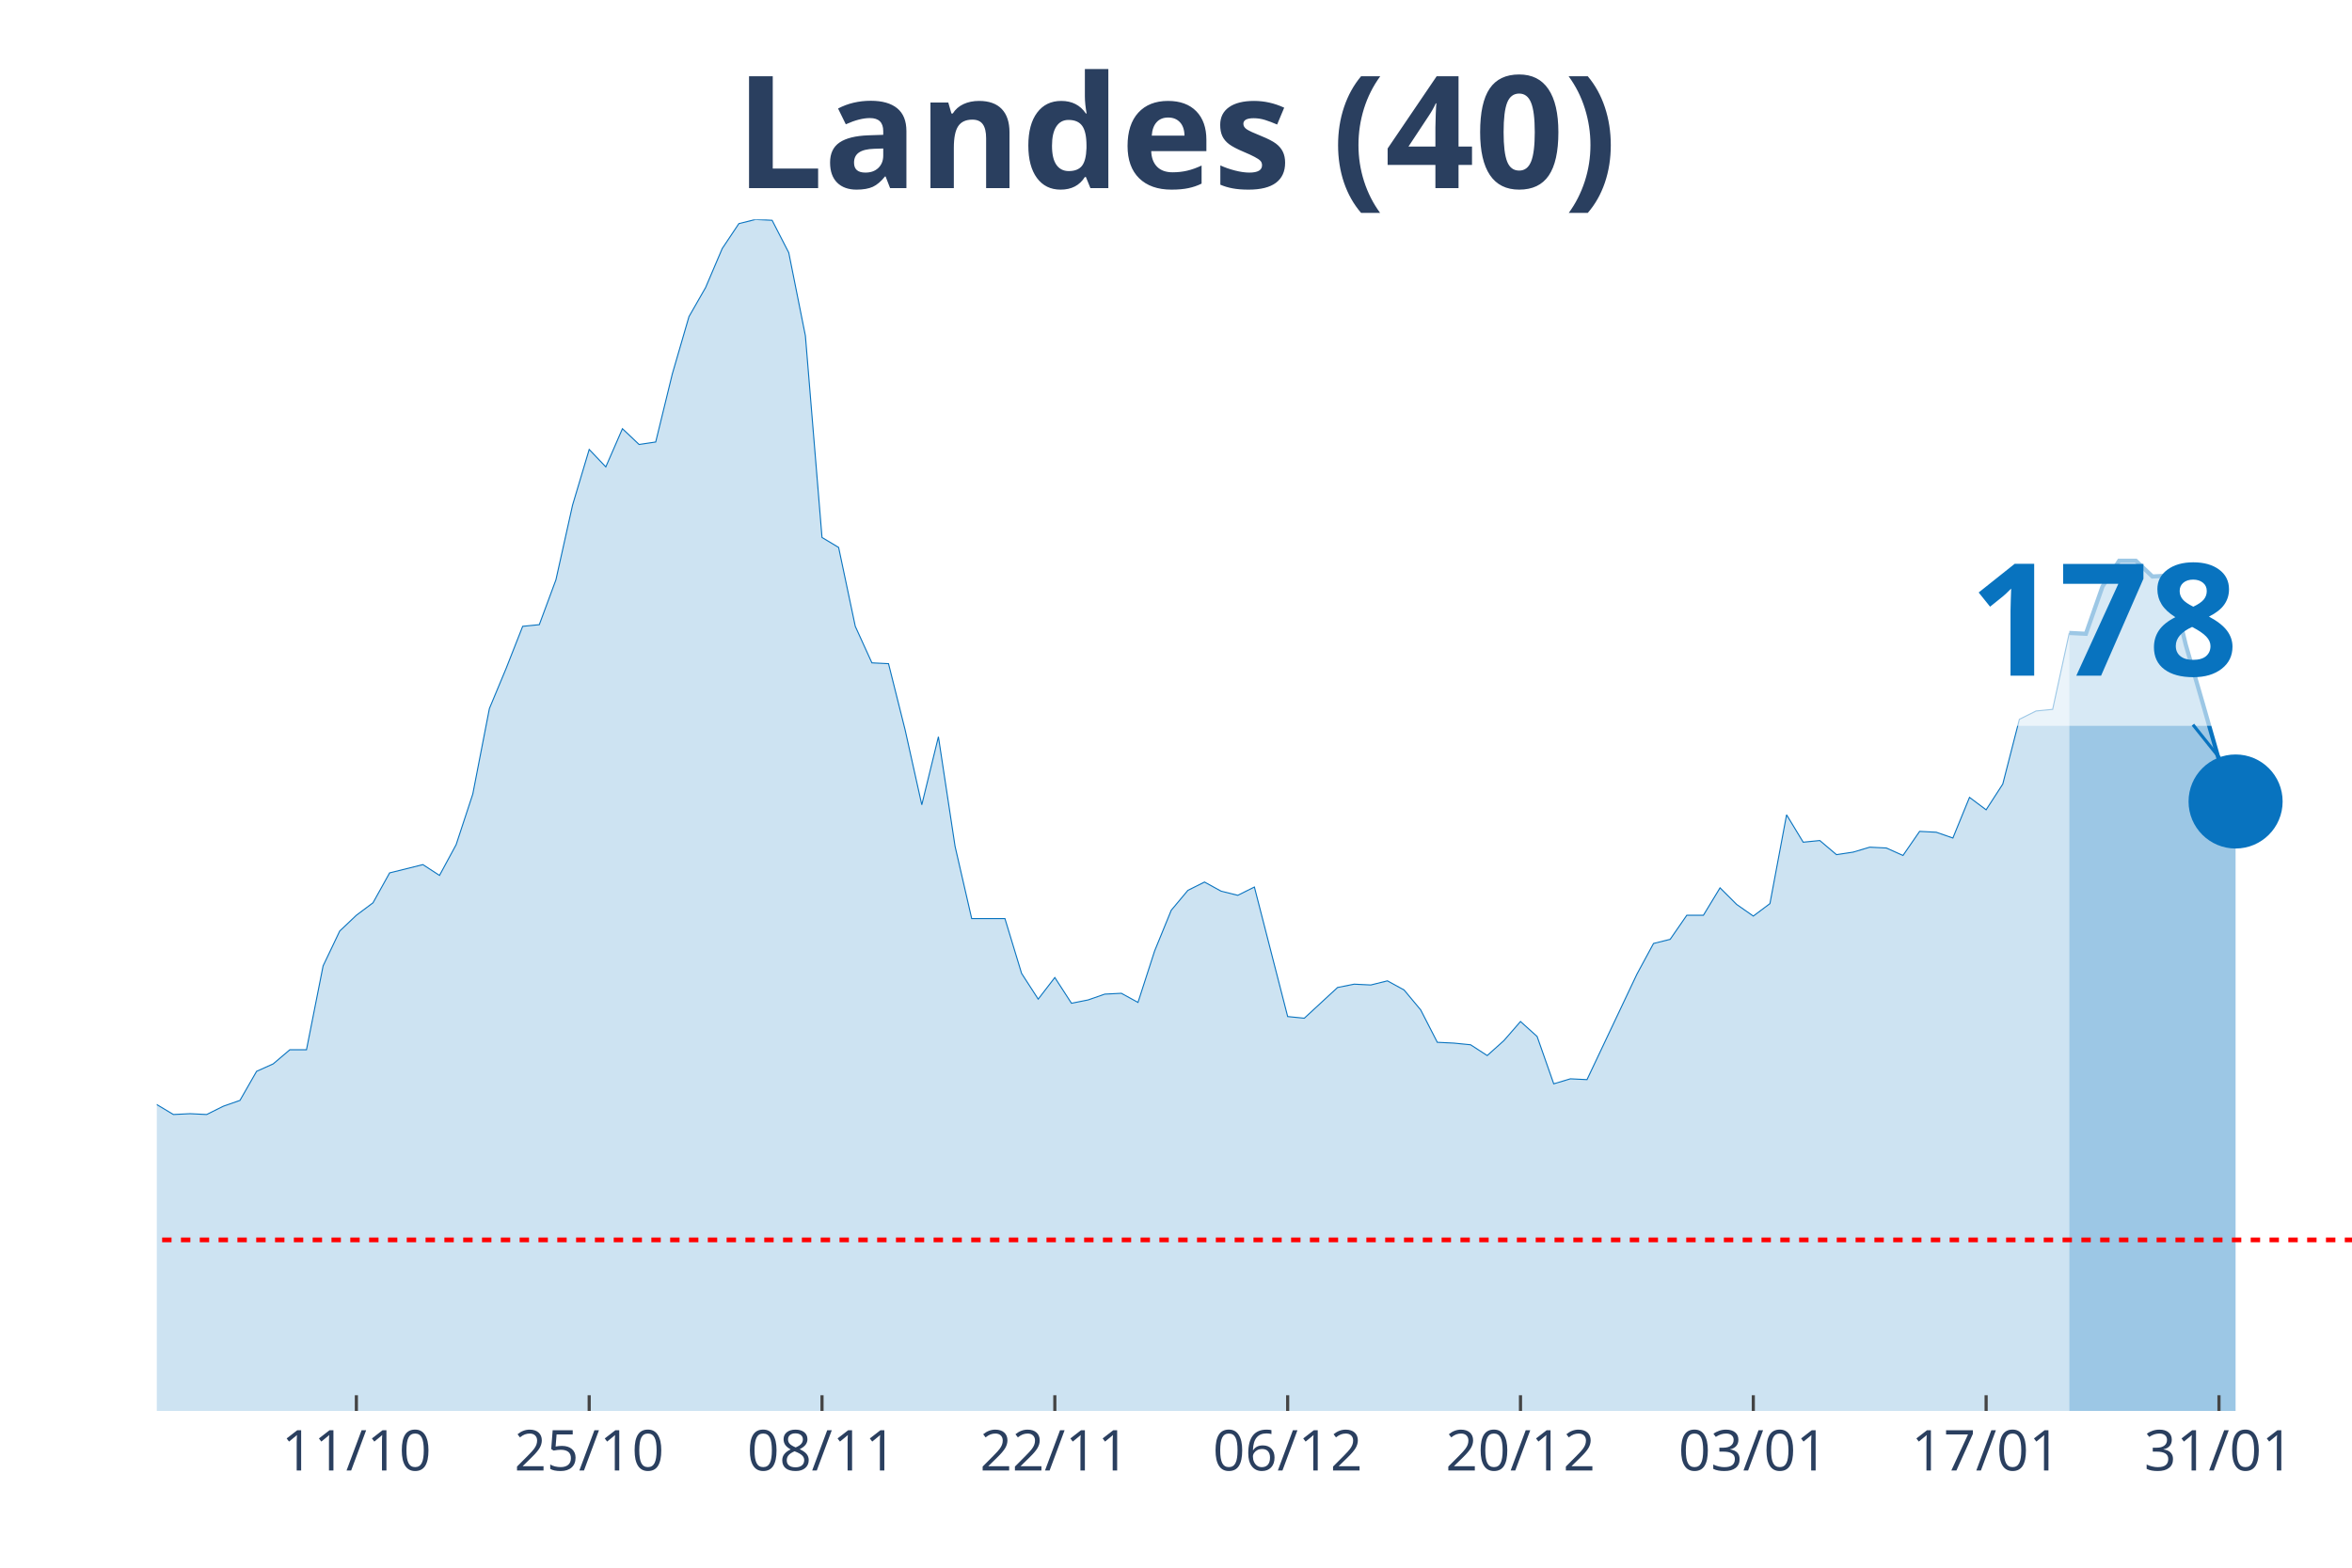
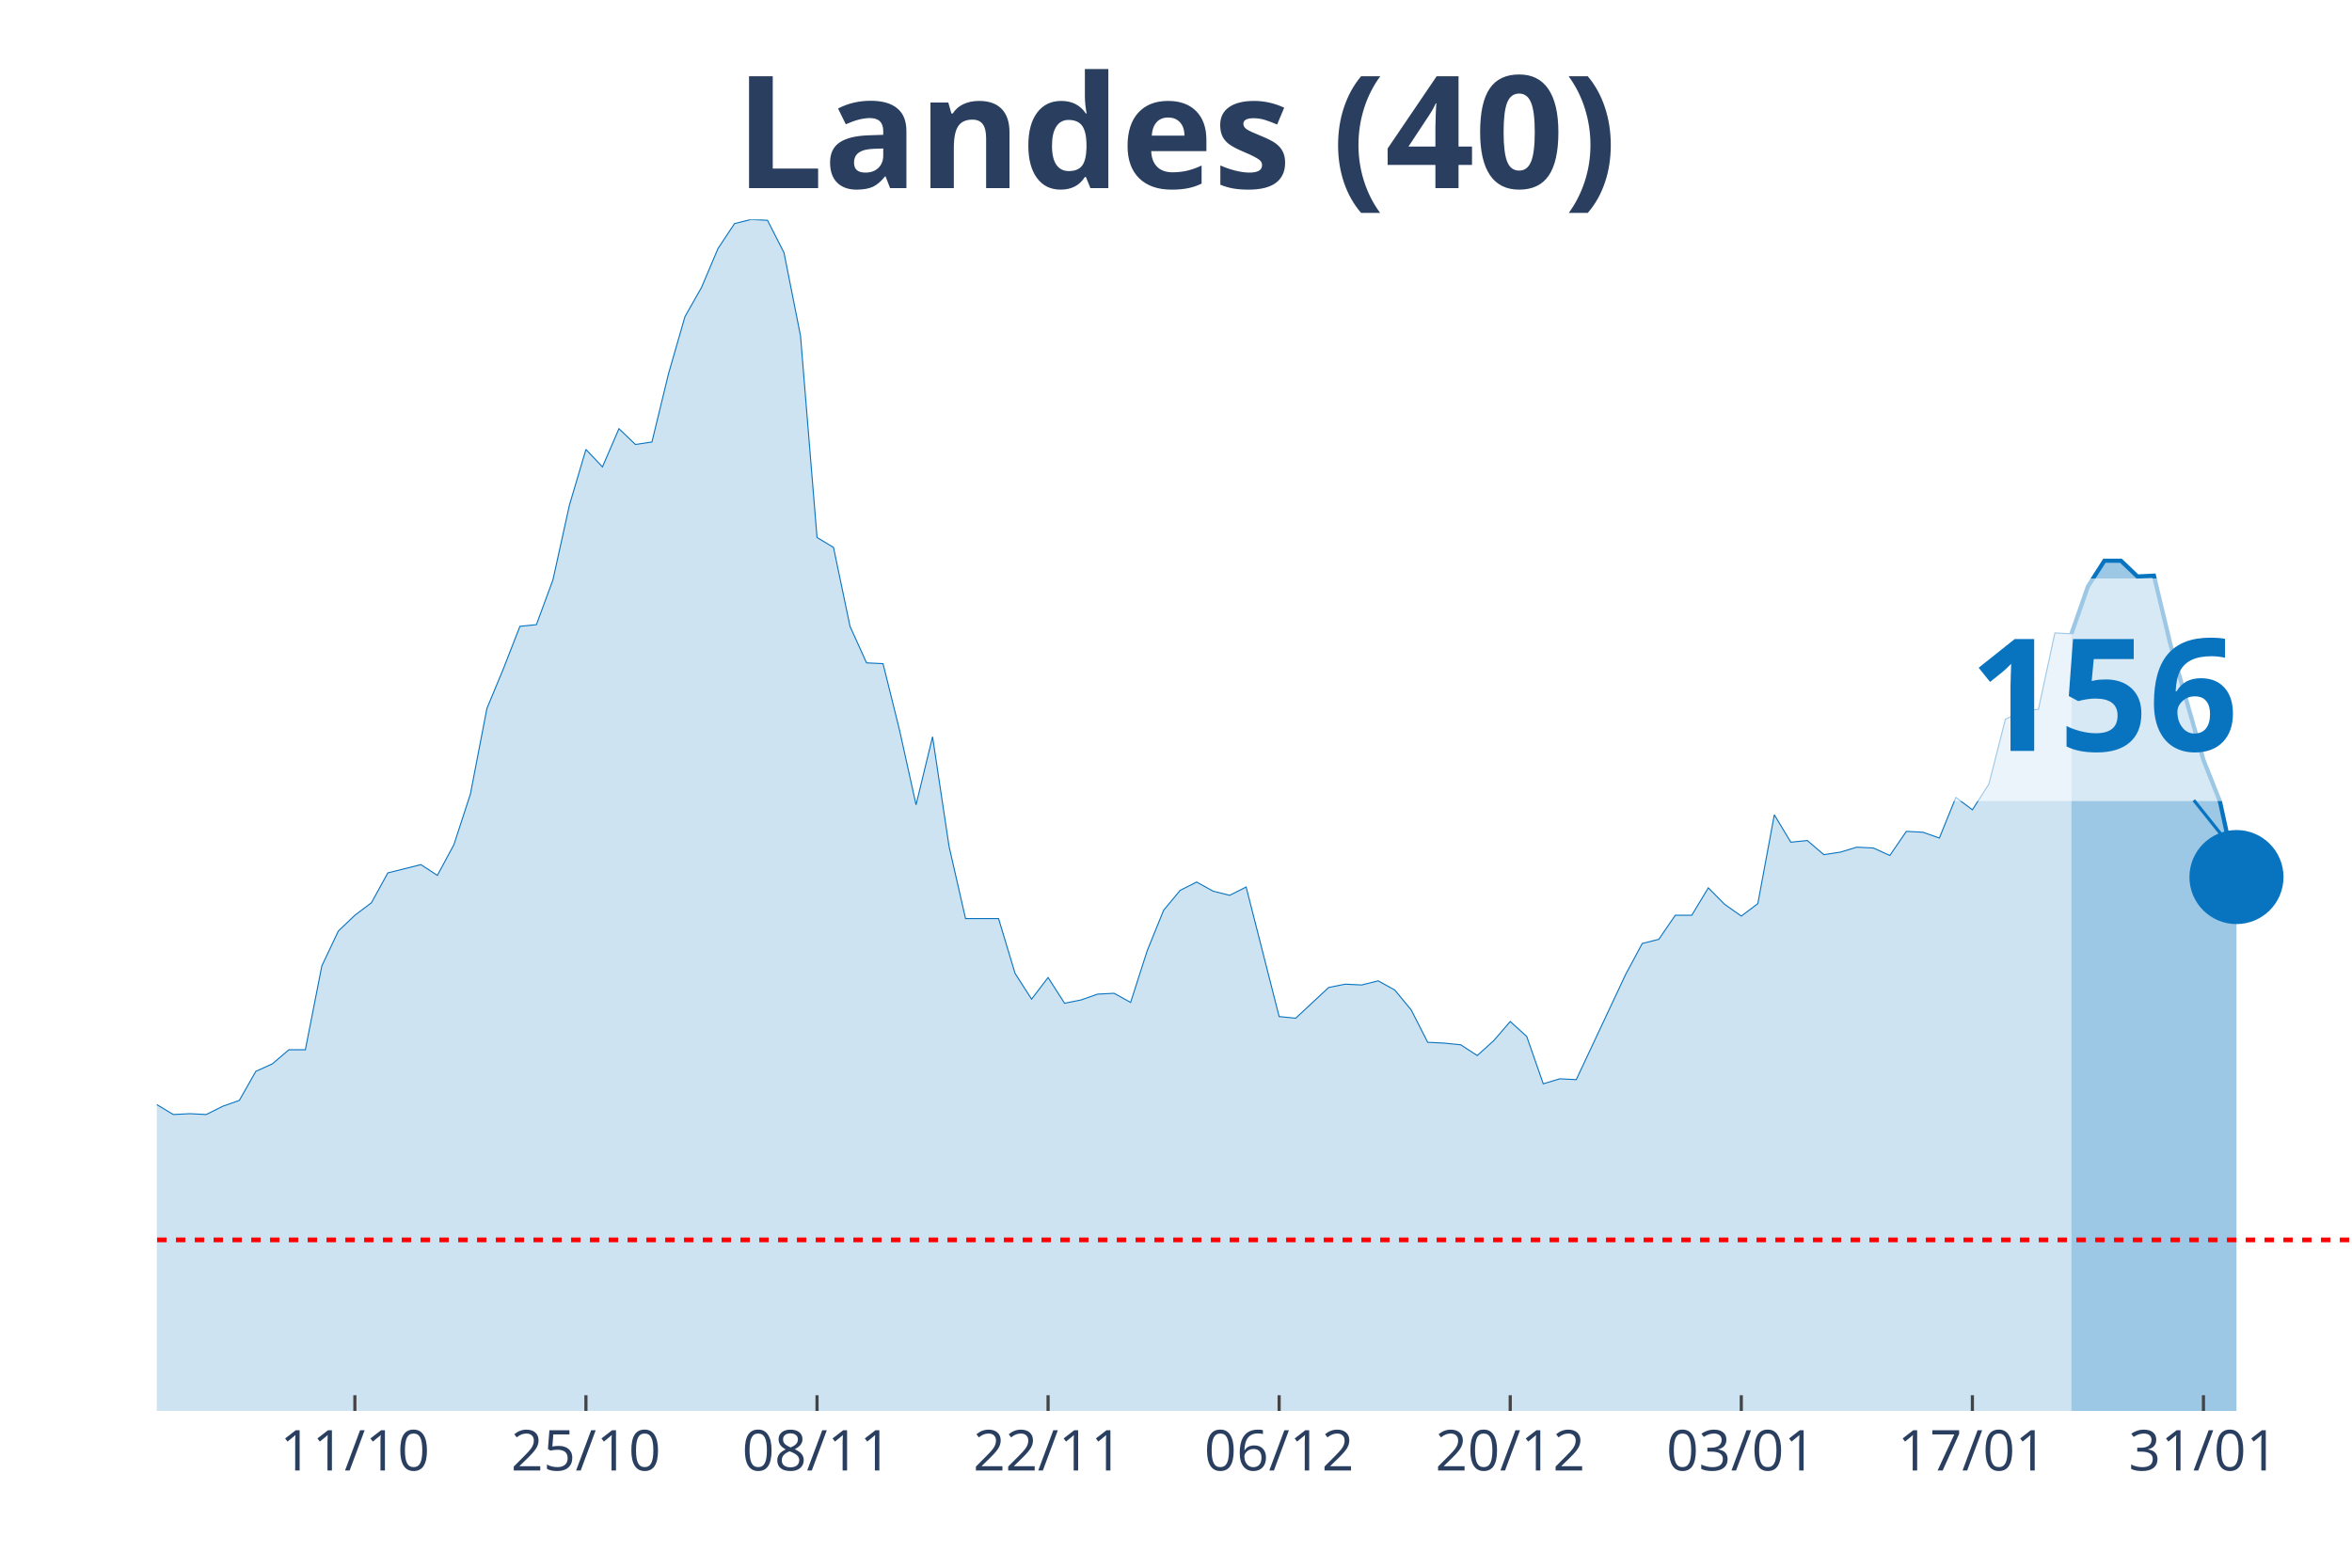
<svg xmlns="http://www.w3.org/2000/svg" class="main-svg" width="1125" height="750" style="" viewBox="0 0 750 500">
  <rect x="0" y="0" width="750" height="500" style="fill: rgb(0, 0, 0); fill-opacity: 0;" />
-   <defs id="defs-86a81b">
+   <defs id="defs-b51e93">
    <g class="clips">
-       <clipPath id="clip86a81bxyplot" class="plotclip">
+       <clipPath id="clipb51e93xyplot" class="plotclip">
        <rect width="700" height="380" />
      </clipPath>
-       <clipPath class="axesclip" id="clip86a81bx">
+       <clipPath class="axesclip" id="clipb51e93x">
        <rect x="50" y="0" width="700" height="500" />
      </clipPath>
-       <clipPath class="axesclip" id="clip86a81by">
+       <clipPath class="axesclip" id="clipb51e93y">
        <rect x="0" y="70" width="750" height="380" />
      </clipPath>
-       <clipPath class="axesclip" id="clip86a81bxy">
+       <clipPath class="axesclip" id="clipb51e93xy">
        <rect x="50" y="70" width="700" height="380" />
      </clipPath>
    </g>
    <g class="gradients" />
  </defs>
  <g class="bglayer">
    <rect class="bg" x="50" y="70" width="700" height="380" style="fill: rgb(0, 0, 0); fill-opacity: 0; stroke-width: 0;" />
  </g>
  <g class="layer-below">
    <g class="imagelayer" />
    <g class="shapelayer" />
  </g>
  <g class="cartesianlayer">
    <g class="subplot xy">
      <g class="layer-subplot">
        <g class="shapelayer" />
        <g class="imagelayer" />
      </g>
      <g class="gridlayer">
        <g class="x">
-           <path class="xgrid crisp" transform="translate(113.64,0)" d="M0,70v380" style="stroke: rgb(255, 255, 255); stroke-opacity: 1; stroke-width: 1px;" />
-           <path class="xgrid crisp" transform="translate(187.88,0)" d="M0,70v380" style="stroke: rgb(255, 255, 255); stroke-opacity: 1; stroke-width: 1px;" />
-           <path class="xgrid crisp" transform="translate(262.12,0)" d="M0,70v380" style="stroke: rgb(255, 255, 255); stroke-opacity: 1; stroke-width: 1px;" />
-           <path class="xgrid crisp" transform="translate(336.36,0)" d="M0,70v380" style="stroke: rgb(255, 255, 255); stroke-opacity: 1; stroke-width: 1px;" />
-           <path class="xgrid crisp" transform="translate(410.61,0)" d="M0,70v380" style="stroke: rgb(255, 255, 255); stroke-opacity: 1; stroke-width: 1px;" />
-           <path class="xgrid crisp" transform="translate(484.85,0)" d="M0,70v380" style="stroke: rgb(255, 255, 255); stroke-opacity: 1; stroke-width: 1px;" />
-           <path class="xgrid crisp" transform="translate(559.09,0)" d="M0,70v380" style="stroke: rgb(255, 255, 255); stroke-opacity: 1; stroke-width: 1px;" />
-           <path class="xgrid crisp" transform="translate(633.33,0)" d="M0,70v380" style="stroke: rgb(255, 255, 255); stroke-opacity: 1; stroke-width: 1px;" />
-           <path class="xgrid crisp" transform="translate(707.58,0)" d="M0,70v380" style="stroke: rgb(255, 255, 255); stroke-opacity: 1; stroke-width: 1px;" />
+           <path class="xgrid crisp" transform="translate(113.16,0)" d="M0,70v380" style="stroke: rgb(255, 255, 255); stroke-opacity: 1; stroke-width: 1px;" />
+           <path class="xgrid crisp" transform="translate(186.84,0)" d="M0,70v380" style="stroke: rgb(255, 255, 255); stroke-opacity: 1; stroke-width: 1px;" />
+           <path class="xgrid crisp" transform="translate(260.53,0)" d="M0,70v380" style="stroke: rgb(255, 255, 255); stroke-opacity: 1; stroke-width: 1px;" />
+           <path class="xgrid crisp" transform="translate(334.21,0)" d="M0,70v380" style="stroke: rgb(255, 255, 255); stroke-opacity: 1; stroke-width: 1px;" />
+           <path class="xgrid crisp" transform="translate(407.89,0)" d="M0,70v380" style="stroke: rgb(255, 255, 255); stroke-opacity: 1; stroke-width: 1px;" />
+           <path class="xgrid crisp" transform="translate(481.58,0)" d="M0,70v380" style="stroke: rgb(255, 255, 255); stroke-opacity: 1; stroke-width: 1px;" />
+           <path class="xgrid crisp" transform="translate(555.26,0)" d="M0,70v380" style="stroke: rgb(255, 255, 255); stroke-opacity: 1; stroke-width: 1px;" />
+           <path class="xgrid crisp" transform="translate(628.95,0)" d="M0,70v380" style="stroke: rgb(255, 255, 255); stroke-opacity: 1; stroke-width: 1px;" />
+           <path class="xgrid crisp" transform="translate(702.63,0)" d="M0,70v380" style="stroke: rgb(255, 255, 255); stroke-opacity: 1; stroke-width: 1px;" />
        </g>
        <g class="y" />
      </g>
      <g class="zerolinelayer" />
      <path class="xlines-below" />
      <path class="ylines-below" />
      <g class="overlines-below" />
      <g class="xaxislayer-below" />
      <g class="yaxislayer-below" />
      <g class="overaxes-below" />
-       <g class="plot" transform="translate(50, 70)" clip-path="url('#clip86a81bxyplot')">
+       <g class="plot" transform="translate(50, 70)" clip-path="url('#clipb51e93xyplot')">
        <g class="scatterlayer mlayer">
-           <g class="trace scatter trace64a407" style="stroke-miterlimit: 2;">
+           <g class="trace scatter trace9b0d6e" style="stroke-miterlimit: 2;">
            <g class="fills">
              <g>
-                 <path class="js-fill" d="M609.85,380L-721.21,380L-721.21,377.35L-429.55,377.62L-424.24,378.15L-403.03,376.03L-397.73,376.03L-281.06,376.29L-275.76,374.97L-259.85,374.7L-254.55,374.97L-238.64,373.11L-233.33,370.2L-190.91,358.55L-185.61,355.9L-164.39,350.08L-159.09,346.63L-143.18,337.1L-137.88,336.31L-127.27,326.24L-121.97,317.77L-111.36,305.85L-106.06,306.91L-100.76,307.44L-95.45,303.74L-90.15,298.17L-84.85,295.53L-79.55,295.79L-74.24,288.64L-68.94,285.73L-63.64,284.67L-58.33,279.37L-53.03,278.31L-47.73,287.85L-42.42,287.32L-37.12,292.35L-31.82,292.08L-26.52,293.14L-21.21,293.14L-15.91,295.53L-10.61,289.44L-5.3,283.61L0,282.29L5.3,285.46L10.61,285.2L15.91,285.46L21.21,282.82L26.52,280.96L31.82,271.69L37.12,269.31L42.42,264.81L47.73,264.81L53.03,238.06L58.33,226.94L63.64,221.91L68.94,217.94L74.24,208.4L84.85,205.76L90.15,209.2L95.45,199.4L100.76,183.25L106.06,155.97L111.36,143.26L116.67,129.76L121.97,129.23L127.27,114.93L132.58,91.09L137.88,73.35L143.18,78.91L148.48,66.73L153.79,71.76L159.09,70.97L164.39,49.25L169.7,30.98L175,21.71L180.3,9.27L185.61,1.32L190.91,0L196.21,0.26L201.52,10.59L206.82,37.07L212.12,101.42L217.42,104.6L222.73,129.76L228.03,141.41L233.33,141.67L238.64,162.86L243.94,186.69L249.24,164.98L254.55,199.93L259.85,222.97L270.45,222.97L275.76,240.45L281.06,248.66L286.36,241.77L291.67,249.98L296.97,248.92L302.27,247.07L307.58,246.8L312.88,249.71L318.18,233.3L323.48,220.32L328.79,213.97L334.09,211.32L339.39,214.23L344.7,215.55L350,212.91L360.61,254.22L365.91,254.75L376.52,244.95L381.82,243.89L387.12,244.15L392.42,242.83L397.73,245.74L403.03,252.1L408.33,262.43L413.64,262.69L418.94,263.22L424.24,266.66L429.55,261.9L434.85,255.8L440.15,260.57L445.45,275.67L450.76,274.08L456.06,274.34L471.97,240.71L477.27,230.91L482.58,229.59L487.88,221.91L493.18,221.91L498.48,213.17L503.79,218.47L509.09,222.17L514.39,218.2L519.7,189.87L525,198.61L530.3,198.08L535.61,202.58L540.91,201.78L546.21,200.2L551.52,200.46L556.82,202.84L562.12,195.16L567.42,195.43L572.73,197.28L578.03,184.31L583.33,188.28L588.64,180.07L593.94,159.41L599.24,156.77L604.55,156.24L609.85,131.87" style="fill: rgb(8, 115, 191); fill-opacity: 0.2; stroke-width: 0;" />
+                 <path class="js-fill" d="M610.53,380L-715.79,380L-715.79,377.35L-426.32,377.62L-421.05,378.15L-400,376.03L-394.74,376.03L-278.95,376.29L-273.68,374.97L-257.89,374.7L-252.63,374.97L-236.84,373.11L-231.58,370.2L-189.47,358.55L-184.21,355.9L-163.16,350.08L-157.89,346.63L-142.11,337.1L-136.84,336.31L-126.32,326.24L-121.05,317.77L-110.53,305.85L-105.26,306.91L-100,307.44L-94.74,303.74L-89.47,298.17L-84.21,295.53L-78.95,295.79L-73.68,288.64L-68.42,285.73L-63.16,284.67L-57.89,279.37L-52.63,278.31L-47.37,287.85L-42.11,287.32L-36.84,292.35L-31.58,292.08L-26.32,293.14L-21.05,293.14L-15.79,295.53L-10.53,289.44L-5.26,283.61L0,282.29L5.26,285.46L10.53,285.2L15.79,285.46L21.05,282.82L26.32,280.96L31.58,271.69L36.84,269.31L42.11,264.81L47.37,264.81L52.63,238.06L57.89,226.94L63.16,221.91L68.42,217.94L73.68,208.4L84.21,205.76L89.47,209.2L94.74,199.4L100,183.25L105.26,155.97L110.53,143.26L115.79,129.76L121.05,129.23L126.32,114.93L131.58,91.09L136.84,73.35L142.11,78.91L147.37,66.73L152.63,71.76L157.89,70.97L163.16,49.25L168.42,30.98L173.68,21.71L178.95,9.27L184.21,1.32L189.47,0L194.74,0.26L200,10.59L205.26,37.07L210.53,101.42L215.79,104.6L221.05,129.76L226.32,141.41L231.58,141.67L236.84,162.86L242.11,186.69L247.37,164.98L252.63,199.93L257.89,222.97L268.42,222.97L273.68,240.45L278.95,248.66L284.21,241.77L289.47,249.98L294.74,248.92L300,247.07L305.26,246.8L310.53,249.71L315.79,233.3L321.05,220.32L326.32,213.97L331.58,211.32L336.84,214.23L342.11,215.55L347.37,212.91L357.89,254.22L363.16,254.75L373.68,244.95L378.95,243.89L384.21,244.15L389.47,242.83L394.74,245.74L400,252.1L405.26,262.43L410.53,262.69L415.79,263.22L421.05,266.66L426.32,261.9L431.58,255.8L436.84,260.57L442.11,275.67L447.37,274.08L452.63,274.34L468.42,240.71L473.68,230.91L478.95,229.59L484.21,221.91L489.47,221.91L494.74,213.17L500,218.47L505.26,222.17L510.53,218.2L515.79,189.87L521.05,198.61L526.32,198.08L531.58,202.58L536.84,201.78L542.11,200.2L547.37,200.46L552.63,202.84L557.89,195.16L563.16,195.43L568.42,197.28L573.68,184.31L578.95,188.28L584.21,180.07L589.47,159.41L594.74,156.77L600,156.24L605.26,131.87L610.53,132.14" style="fill: rgb(8, 115, 191); fill-opacity: 0.2; stroke-width: 0;" />
              </g>
            </g>
            <g class="errorbars" />
            <g class="lines">
-               <path class="js-line" d="M-721.21,377.35L-429.55,377.62L-424.24,378.15L-403.03,376.03L-397.73,376.03L-281.06,376.29L-275.76,374.97L-259.85,374.7L-254.55,374.97L-238.64,373.11L-233.33,370.2L-190.91,358.55L-185.61,355.9L-164.39,350.08L-159.09,346.63L-143.18,337.1L-137.88,336.31L-127.27,326.24L-121.97,317.77L-111.36,305.85L-106.06,306.91L-100.76,307.44L-95.45,303.74L-90.15,298.17L-84.85,295.53L-79.55,295.79L-74.24,288.64L-68.94,285.73L-63.64,284.67L-58.33,279.37L-53.03,278.31L-47.73,287.85L-42.42,287.32L-37.12,292.35L-31.82,292.08L-26.52,293.14L-21.21,293.14L-15.91,295.53L-10.61,289.44L-5.3,283.61L0,282.29L5.3,285.46L10.61,285.2L15.91,285.46L21.21,282.82L26.52,280.96L31.82,271.69L37.12,269.31L42.42,264.81L47.73,264.81L53.03,238.06L58.33,226.94L63.64,221.91L68.94,217.94L74.24,208.4L84.85,205.76L90.15,209.2L95.45,199.4L100.76,183.25L106.06,155.97L111.36,143.26L116.67,129.76L121.97,129.23L127.27,114.93L132.58,91.09L137.88,73.35L143.18,78.91L148.48,66.73L153.79,71.76L159.09,70.97L164.39,49.25L169.7,30.98L175,21.71L180.3,9.27L185.61,1.32L190.91,0L196.21,0.26L201.52,10.59L206.82,37.07L212.12,101.42L217.42,104.6L222.73,129.76L228.03,141.41L233.33,141.67L238.64,162.86L243.94,186.69L249.24,164.98L254.55,199.93L259.85,222.97L270.45,222.97L275.76,240.45L281.06,248.66L286.36,241.77L291.67,249.98L296.97,248.92L302.27,247.07L307.58,246.8L312.88,249.71L318.18,233.3L323.48,220.32L328.79,213.97L334.09,211.32L339.39,214.23L344.7,215.55L350,212.91L360.61,254.22L365.91,254.75L376.52,244.95L381.82,243.89L387.12,244.15L392.42,242.83L397.73,245.74L403.03,252.1L408.33,262.43L413.64,262.69L418.94,263.22L424.24,266.66L429.55,261.9L434.85,255.8L440.15,260.57L445.45,275.67L450.76,274.08L456.06,274.34L471.97,240.71L477.27,230.91L482.58,229.59L487.88,221.91L493.18,221.91L498.48,213.17L503.79,218.47L509.09,222.17L514.39,218.2L519.7,189.87L525,198.61L530.3,198.08L535.61,202.58L540.91,201.78L546.21,200.2L551.52,200.46L556.82,202.84L562.12,195.16L567.42,195.43L572.73,197.28L578.03,184.31L583.33,188.28L588.64,180.07L593.94,159.41L599.24,156.77L604.55,156.24L609.85,131.87" style="vector-effect: non-scaling-stroke; fill: none; stroke: rgb(8, 115, 191); stroke-opacity: 1; stroke-width: 0.5px; opacity: 1;" />
+               <path class="js-line" d="M-715.79,377.35L-426.32,377.62L-421.05,378.15L-400,376.03L-394.74,376.03L-278.95,376.29L-273.68,374.97L-257.89,374.7L-252.63,374.97L-236.84,373.11L-231.58,370.2L-189.47,358.55L-184.21,355.9L-163.16,350.08L-157.89,346.63L-142.11,337.1L-136.84,336.31L-126.32,326.24L-121.05,317.77L-110.53,305.85L-105.26,306.91L-100,307.44L-94.74,303.74L-89.47,298.17L-84.21,295.53L-78.95,295.79L-73.68,288.64L-68.42,285.73L-63.16,284.67L-57.89,279.37L-52.63,278.31L-47.37,287.85L-42.11,287.32L-36.84,292.35L-31.58,292.08L-26.32,293.14L-21.05,293.14L-15.79,295.53L-10.53,289.44L-5.26,283.61L0,282.29L5.26,285.46L10.53,285.2L15.79,285.46L21.05,282.82L26.32,280.96L31.58,271.69L36.84,269.31L42.11,264.81L47.37,264.81L52.63,238.06L57.89,226.94L63.16,221.91L68.42,217.94L73.68,208.4L84.21,205.76L89.47,209.2L94.74,199.4L100,183.25L105.26,155.97L110.53,143.26L115.79,129.76L121.05,129.23L126.32,114.93L131.58,91.09L136.84,73.35L142.11,78.91L147.37,66.73L152.63,71.76L157.89,70.97L163.16,49.25L168.42,30.98L173.68,21.71L178.95,9.27L184.21,1.32L189.47,0L194.74,0.26L200,10.59L205.26,37.07L210.53,101.42L215.79,104.6L221.05,129.76L226.32,141.41L231.58,141.67L236.84,162.86L242.11,186.69L247.37,164.98L252.63,199.93L257.89,222.97L268.42,222.97L273.68,240.45L278.95,248.66L284.21,241.77L289.47,249.98L294.74,248.92L300,247.07L305.26,246.8L310.53,249.71L315.79,233.3L321.05,220.32L326.32,213.97L331.58,211.32L336.84,214.23L342.11,215.55L347.37,212.91L357.89,254.22L363.16,254.75L373.68,244.95L378.95,243.89L384.21,244.15L389.47,242.83L394.74,245.74L400,252.1L405.26,262.43L410.53,262.69L415.79,263.22L421.05,266.66L426.32,261.9L431.58,255.8L436.84,260.57L442.11,275.67L447.37,274.08L452.63,274.34L468.42,240.71L473.68,230.91L478.95,229.59L484.21,221.91L489.47,221.91L494.74,213.17L500,218.47L505.26,222.17L510.53,218.2L515.79,189.87L521.05,198.61L526.32,198.08L531.58,202.58L536.84,201.78L542.11,200.2L547.37,200.46L552.63,202.84L557.89,195.16L563.16,195.43L568.42,197.28L573.68,184.31L578.95,188.28L584.21,180.07L589.47,159.41L594.74,156.77L600,156.24L605.26,131.87L610.53,132.14" style="vector-effect: non-scaling-stroke; fill: none; stroke: rgb(8, 115, 191); stroke-opacity: 1; stroke-width: 0.5px; opacity: 1;" />
            </g>
            <g class="points" />
            <g class="text" />
          </g>
-           <g class="trace scatter trace428a99" style="stroke-miterlimit: 2;">
+           <g class="trace scatter trace461c5d" style="stroke-miterlimit: 2;">
            <g class="fills">
              <g>
-                 <path class="js-fill" d="M662.88,380L609.85,380L609.85,131.87L615.15,132.14L620.45,117.05L625.76,108.84L631.06,108.84L636.36,113.87L641.67,113.6L646.97,135.58L652.27,153.85L657.58,172.39L662.88,185.63" style="fill: rgb(8, 115, 191); fill-opacity: 0.4; stroke-width: 0;" />
+                 <path class="js-fill" d="M663.16,380L610.53,380L610.53,132.14L615.79,117.05L621.05,108.84L626.32,108.84L631.58,113.87L636.84,113.6L642.11,135.58L652.63,172.39L657.89,185.63L663.16,209.73" style="fill: rgb(8, 115, 191); fill-opacity: 0.4; stroke-width: 0;" />
              </g>
            </g>
            <g class="errorbars" />
            <g class="lines">
-               <path class="js-line" d="M609.85,131.87L615.15,132.14L620.45,117.05L625.76,108.84L631.06,108.84L636.36,113.87L641.67,113.6L646.97,135.58L652.27,153.85L657.58,172.39L662.88,185.63" style="vector-effect: non-scaling-stroke; fill: none; stroke: rgb(8, 115, 191); stroke-opacity: 1; stroke-width: 2px; opacity: 1;" />
+               <path class="js-line" d="M610.53,132.14L615.79,117.05L621.05,108.84L626.32,108.84L631.58,113.87L636.84,113.6L642.11,135.58L652.63,172.39L657.89,185.63L663.16,209.73" style="vector-effect: non-scaling-stroke; fill: none; stroke: rgb(8, 115, 191); stroke-opacity: 1; stroke-width: 2px; opacity: 1;" />
            </g>
            <g class="points" />
            <g class="text" />
          </g>
-           <g class="trace scatter trace6882de" style="stroke-miterlimit: 2; opacity: 1;">
+           <g class="trace scatter tracef46a2e" style="stroke-miterlimit: 2; opacity: 1;">
            <g class="fills" />
            <g class="errorbars" />
            <g class="lines" />
            <g class="points">
-               <path class="point" transform="translate(662.88,185.63)" d="M15,0A15,15 0 1,1 0,-15A15,15 0 0,1 15,0Z" style="opacity: 1; stroke-width: 0px; fill: rgb(8, 115, 191); fill-opacity: 1;" />
+               <path class="point" transform="translate(663.16,209.73)" d="M15,0A15,15 0 1,1 0,-15A15,15 0 0,1 15,0Z" style="opacity: 1; stroke-width: 0px; fill: rgb(8, 115, 191); fill-opacity: 1;" />
            </g>
            <g class="text" />
          </g>
        </g>
      </g>
      <g class="overplot" />
      <path class="xlines-above crisp" style="fill: none; stroke-width: 1px; stroke: rgb(0, 0, 0); stroke-opacity: 0;" d="" />
      <path class="ylines-above crisp" style="fill: none;" d="M0,0" />
      <g class="overlines-above" />
      <g class="xaxislayer-above">
-         <path class="xtick ticks crisp" d="M0,450v-5" transform="translate(113.64,0)" style="stroke: rgb(68, 68, 68); stroke-opacity: 1; stroke-width: 1px;" />
-         <path class="xtick ticks crisp" d="M0,450v-5" transform="translate(187.88,0)" style="stroke: rgb(68, 68, 68); stroke-opacity: 1; stroke-width: 1px;" />
-         <path class="xtick ticks crisp" d="M0,450v-5" transform="translate(262.12,0)" style="stroke: rgb(68, 68, 68); stroke-opacity: 1; stroke-width: 1px;" />
-         <path class="xtick ticks crisp" d="M0,450v-5" transform="translate(336.36,0)" style="stroke: rgb(68, 68, 68); stroke-opacity: 1; stroke-width: 1px;" />
-         <path class="xtick ticks crisp" d="M0,450v-5" transform="translate(410.61,0)" style="stroke: rgb(68, 68, 68); stroke-opacity: 1; stroke-width: 1px;" />
-         <path class="xtick ticks crisp" d="M0,450v-5" transform="translate(484.85,0)" style="stroke: rgb(68, 68, 68); stroke-opacity: 1; stroke-width: 1px;" />
-         <path class="xtick ticks crisp" d="M0,450v-5" transform="translate(559.09,0)" style="stroke: rgb(68, 68, 68); stroke-opacity: 1; stroke-width: 1px;" />
-         <path class="xtick ticks crisp" d="M0,450v-5" transform="translate(633.33,0)" style="stroke: rgb(68, 68, 68); stroke-opacity: 1; stroke-width: 1px;" />
-         <path class="xtick ticks crisp" d="M0,450v-5" transform="translate(707.58,0)" style="stroke: rgb(68, 68, 68); stroke-opacity: 1; stroke-width: 1px;" />
+         <path class="xtick ticks crisp" d="M0,450v-5" transform="translate(113.16,0)" style="stroke: rgb(68, 68, 68); stroke-opacity: 1; stroke-width: 1px;" />
+         <path class="xtick ticks crisp" d="M0,450v-5" transform="translate(186.84,0)" style="stroke: rgb(68, 68, 68); stroke-opacity: 1; stroke-width: 1px;" />
+         <path class="xtick ticks crisp" d="M0,450v-5" transform="translate(260.53,0)" style="stroke: rgb(68, 68, 68); stroke-opacity: 1; stroke-width: 1px;" />
+         <path class="xtick ticks crisp" d="M0,450v-5" transform="translate(334.21,0)" style="stroke: rgb(68, 68, 68); stroke-opacity: 1; stroke-width: 1px;" />
+         <path class="xtick ticks crisp" d="M0,450v-5" transform="translate(407.89,0)" style="stroke: rgb(68, 68, 68); stroke-opacity: 1; stroke-width: 1px;" />
+         <path class="xtick ticks crisp" d="M0,450v-5" transform="translate(481.58,0)" style="stroke: rgb(68, 68, 68); stroke-opacity: 1; stroke-width: 1px;" />
+         <path class="xtick ticks crisp" d="M0,450v-5" transform="translate(555.26,0)" style="stroke: rgb(68, 68, 68); stroke-opacity: 1; stroke-width: 1px;" />
+         <path class="xtick ticks crisp" d="M0,450v-5" transform="translate(628.95,0)" style="stroke: rgb(68, 68, 68); stroke-opacity: 1; stroke-width: 1px;" />
+         <path class="xtick ticks crisp" d="M0,450v-5" transform="translate(702.63,0)" style="stroke: rgb(68, 68, 68); stroke-opacity: 1; stroke-width: 1px;" />
        <g class="xtick">
-           <text text-anchor="middle" x="0" y="469" transform="translate(113.64,0)" style="font-family: 'Open Sans', verdana, arial, sans-serif; font-size: 18px; fill: rgb(42, 63, 95); fill-opacity: 1; white-space: pre;">11/10</text>
+           <text text-anchor="middle" x="0" y="469" transform="translate(113.16,0)" style="font-family: 'Open Sans', verdana, arial, sans-serif; font-size: 18px; fill: rgb(42, 63, 95); fill-opacity: 1; white-space: pre;">11/10</text>
        </g>
        <g class="xtick">
-           <text text-anchor="middle" x="0" y="469" transform="translate(187.88,0)" style="font-family: 'Open Sans', verdana, arial, sans-serif; font-size: 18px; fill: rgb(42, 63, 95); fill-opacity: 1; white-space: pre;">25/10</text>
+           <text text-anchor="middle" x="0" y="469" transform="translate(186.84,0)" style="font-family: 'Open Sans', verdana, arial, sans-serif; font-size: 18px; fill: rgb(42, 63, 95); fill-opacity: 1; white-space: pre;">25/10</text>
        </g>
        <g class="xtick">
-           <text text-anchor="middle" x="0" y="469" transform="translate(262.12,0)" style="font-family: 'Open Sans', verdana, arial, sans-serif; font-size: 18px; fill: rgb(42, 63, 95); fill-opacity: 1; white-space: pre;">08/11</text>
+           <text text-anchor="middle" x="0" y="469" transform="translate(260.53,0)" style="font-family: 'Open Sans', verdana, arial, sans-serif; font-size: 18px; fill: rgb(42, 63, 95); fill-opacity: 1; white-space: pre;">08/11</text>
        </g>
        <g class="xtick">
-           <text text-anchor="middle" x="0" y="469" transform="translate(336.36,0)" style="font-family: 'Open Sans', verdana, arial, sans-serif; font-size: 18px; fill: rgb(42, 63, 95); fill-opacity: 1; white-space: pre;">22/11</text>
+           <text text-anchor="middle" x="0" y="469" transform="translate(334.21,0)" style="font-family: 'Open Sans', verdana, arial, sans-serif; font-size: 18px; fill: rgb(42, 63, 95); fill-opacity: 1; white-space: pre;">22/11</text>
        </g>
        <g class="xtick">
-           <text text-anchor="middle" x="0" y="469" transform="translate(410.61,0)" style="font-family: 'Open Sans', verdana, arial, sans-serif; font-size: 18px; fill: rgb(42, 63, 95); fill-opacity: 1; white-space: pre;">06/12</text>
+           <text text-anchor="middle" x="0" y="469" transform="translate(407.89,0)" style="font-family: 'Open Sans', verdana, arial, sans-serif; font-size: 18px; fill: rgb(42, 63, 95); fill-opacity: 1; white-space: pre;">06/12</text>
        </g>
        <g class="xtick">
-           <text text-anchor="middle" x="0" y="469" transform="translate(484.85,0)" style="font-family: 'Open Sans', verdana, arial, sans-serif; font-size: 18px; fill: rgb(42, 63, 95); fill-opacity: 1; white-space: pre;">20/12</text>
+           <text text-anchor="middle" x="0" y="469" transform="translate(481.58,0)" style="font-family: 'Open Sans', verdana, arial, sans-serif; font-size: 18px; fill: rgb(42, 63, 95); fill-opacity: 1; white-space: pre;">20/12</text>
        </g>
        <g class="xtick">
-           <text text-anchor="middle" x="0" y="469" transform="translate(559.09,0)" style="font-family: 'Open Sans', verdana, arial, sans-serif; font-size: 18px; fill: rgb(42, 63, 95); fill-opacity: 1; white-space: pre;">03/01</text>
+           <text text-anchor="middle" x="0" y="469" transform="translate(555.26,0)" style="font-family: 'Open Sans', verdana, arial, sans-serif; font-size: 18px; fill: rgb(42, 63, 95); fill-opacity: 1; white-space: pre;">03/01</text>
        </g>
        <g class="xtick">
-           <text text-anchor="middle" x="0" y="469" transform="translate(633.33,0)" style="font-family: 'Open Sans', verdana, arial, sans-serif; font-size: 18px; fill: rgb(42, 63, 95); fill-opacity: 1; white-space: pre;">17/01</text>
+           <text text-anchor="middle" x="0" y="469" transform="translate(628.95,0)" style="font-family: 'Open Sans', verdana, arial, sans-serif; font-size: 18px; fill: rgb(42, 63, 95); fill-opacity: 1; white-space: pre;">17/01</text>
        </g>
        <g class="xtick">
-           <text text-anchor="middle" x="0" y="469" transform="translate(707.58,0)" style="font-family: 'Open Sans', verdana, arial, sans-serif; font-size: 18px; fill: rgb(42, 63, 95); fill-opacity: 1; white-space: pre;">31/01</text>
+           <text text-anchor="middle" x="0" y="469" transform="translate(702.63,0)" style="font-family: 'Open Sans', verdana, arial, sans-serif; font-size: 18px; fill: rgb(42, 63, 95); fill-opacity: 1; white-space: pre;">31/01</text>
        </g>
      </g>
      <g class="yaxislayer-above" />
      <g class="overaxes-above" />
    </g>
  </g>
  <g class="polarlayer" />
  <g class="ternarylayer" />
  <g class="geolayer" />
  <g class="funnelarealayer" />
  <g class="pielayer" />
  <g class="treemaplayer" />
  <g class="sunburstlayer" />
  <g class="glimages" />
-   <defs id="topdefs-86a81b">
+   <defs id="topdefs-b51e93">
    <g class="clips" />
  </defs>
  <g class="layer-above">
    <g class="imagelayer" />
    <g class="shapelayer">
-       <path data-index="0" fill-rule="evenodd" d="M-2930.3,395.45L946.21,395.45" clip-path="url('#clip86a81bxy')" style="opacity: 1; stroke: rgb(255, 0, 0); stroke-opacity: 1; fill: rgb(0, 0, 0); fill-opacity: 0; stroke-dasharray: 3px, 3px; stroke-width: 1.5px;" />
+       <path data-index="0" fill-rule="evenodd" d="M-2907.89,395.45L939.47,395.45" clip-path="url('#clipb51e93xy')" style="opacity: 1; stroke: rgb(255, 0, 0); stroke-opacity: 1; fill: rgb(0, 0, 0); fill-opacity: 0; stroke-dasharray: 3px, 3px; stroke-width: 1.5px;" />
    </g>
  </g>
  <g class="infolayer">
    <g class="g-gtitle">
      <text class="gtitle" x="375" y="25" text-anchor="middle" dy="0.7em" style="font-family: 'Open Sans', verdana, arial, sans-serif; font-size: 50px; fill: rgb(42, 63, 95); opacity: 1; font-weight: normal; white-space: pre;">
        <tspan style="font-weight:bold">Landes (40)</tspan>
      </text>
    </g>
    <g class="g-xtitle" />
    <g class="annotation" data-index="0" style="opacity: 1;">
-       <g class="annotation-text-g" transform="rotate(0,670.88,195.63)">
-         <g class="cursor-pointer" transform="translate(613, 160)">
+       <g class="annotation-text-g" transform="rotate(0,671.16,219.73)">
+         <g class="cursor-pointer" transform="translate(613, 184)">
          <rect class="bg" x="0.5" y="0.5" width="115" height="71" style="stroke-width: 1px; stroke: rgb(0, 0, 0); stroke-opacity: 0; fill: rgb(255, 255, 255); fill-opacity: 0.6;" />
          <text class="annotation-text" text-anchor="middle" x="57.812" y="55.5" style="font-family: 'Open Sans', verdana, arial, sans-serif; font-size: 50px; fill: rgb(8, 115, 191); fill-opacity: 1; white-space: pre;">
-             <tspan style="font-weight:bold">178 </tspan>
+             <tspan style="font-weight:bold">156 </tspan>
          </text>
        </g>
      </g>
      <g class="annotation-arrow-g" style="opacity: 1;">
-         <path d="M699.28,231.13L710.88,245.63" style="stroke-width: 1px; stroke: rgb(8, 115, 191); stroke-opacity: 1; stroke-dasharray: 0px, 0px, 18.569px, 18.569px;" />
+         <path d="M699.56,255.23L711.16,269.73" style="stroke-width: 1px; stroke: rgb(8, 115, 191); stroke-opacity: 1; stroke-dasharray: 0px, 0px, 18.569px, 18.569px;" />
      </g>
    </g>
  </g>
</svg>
